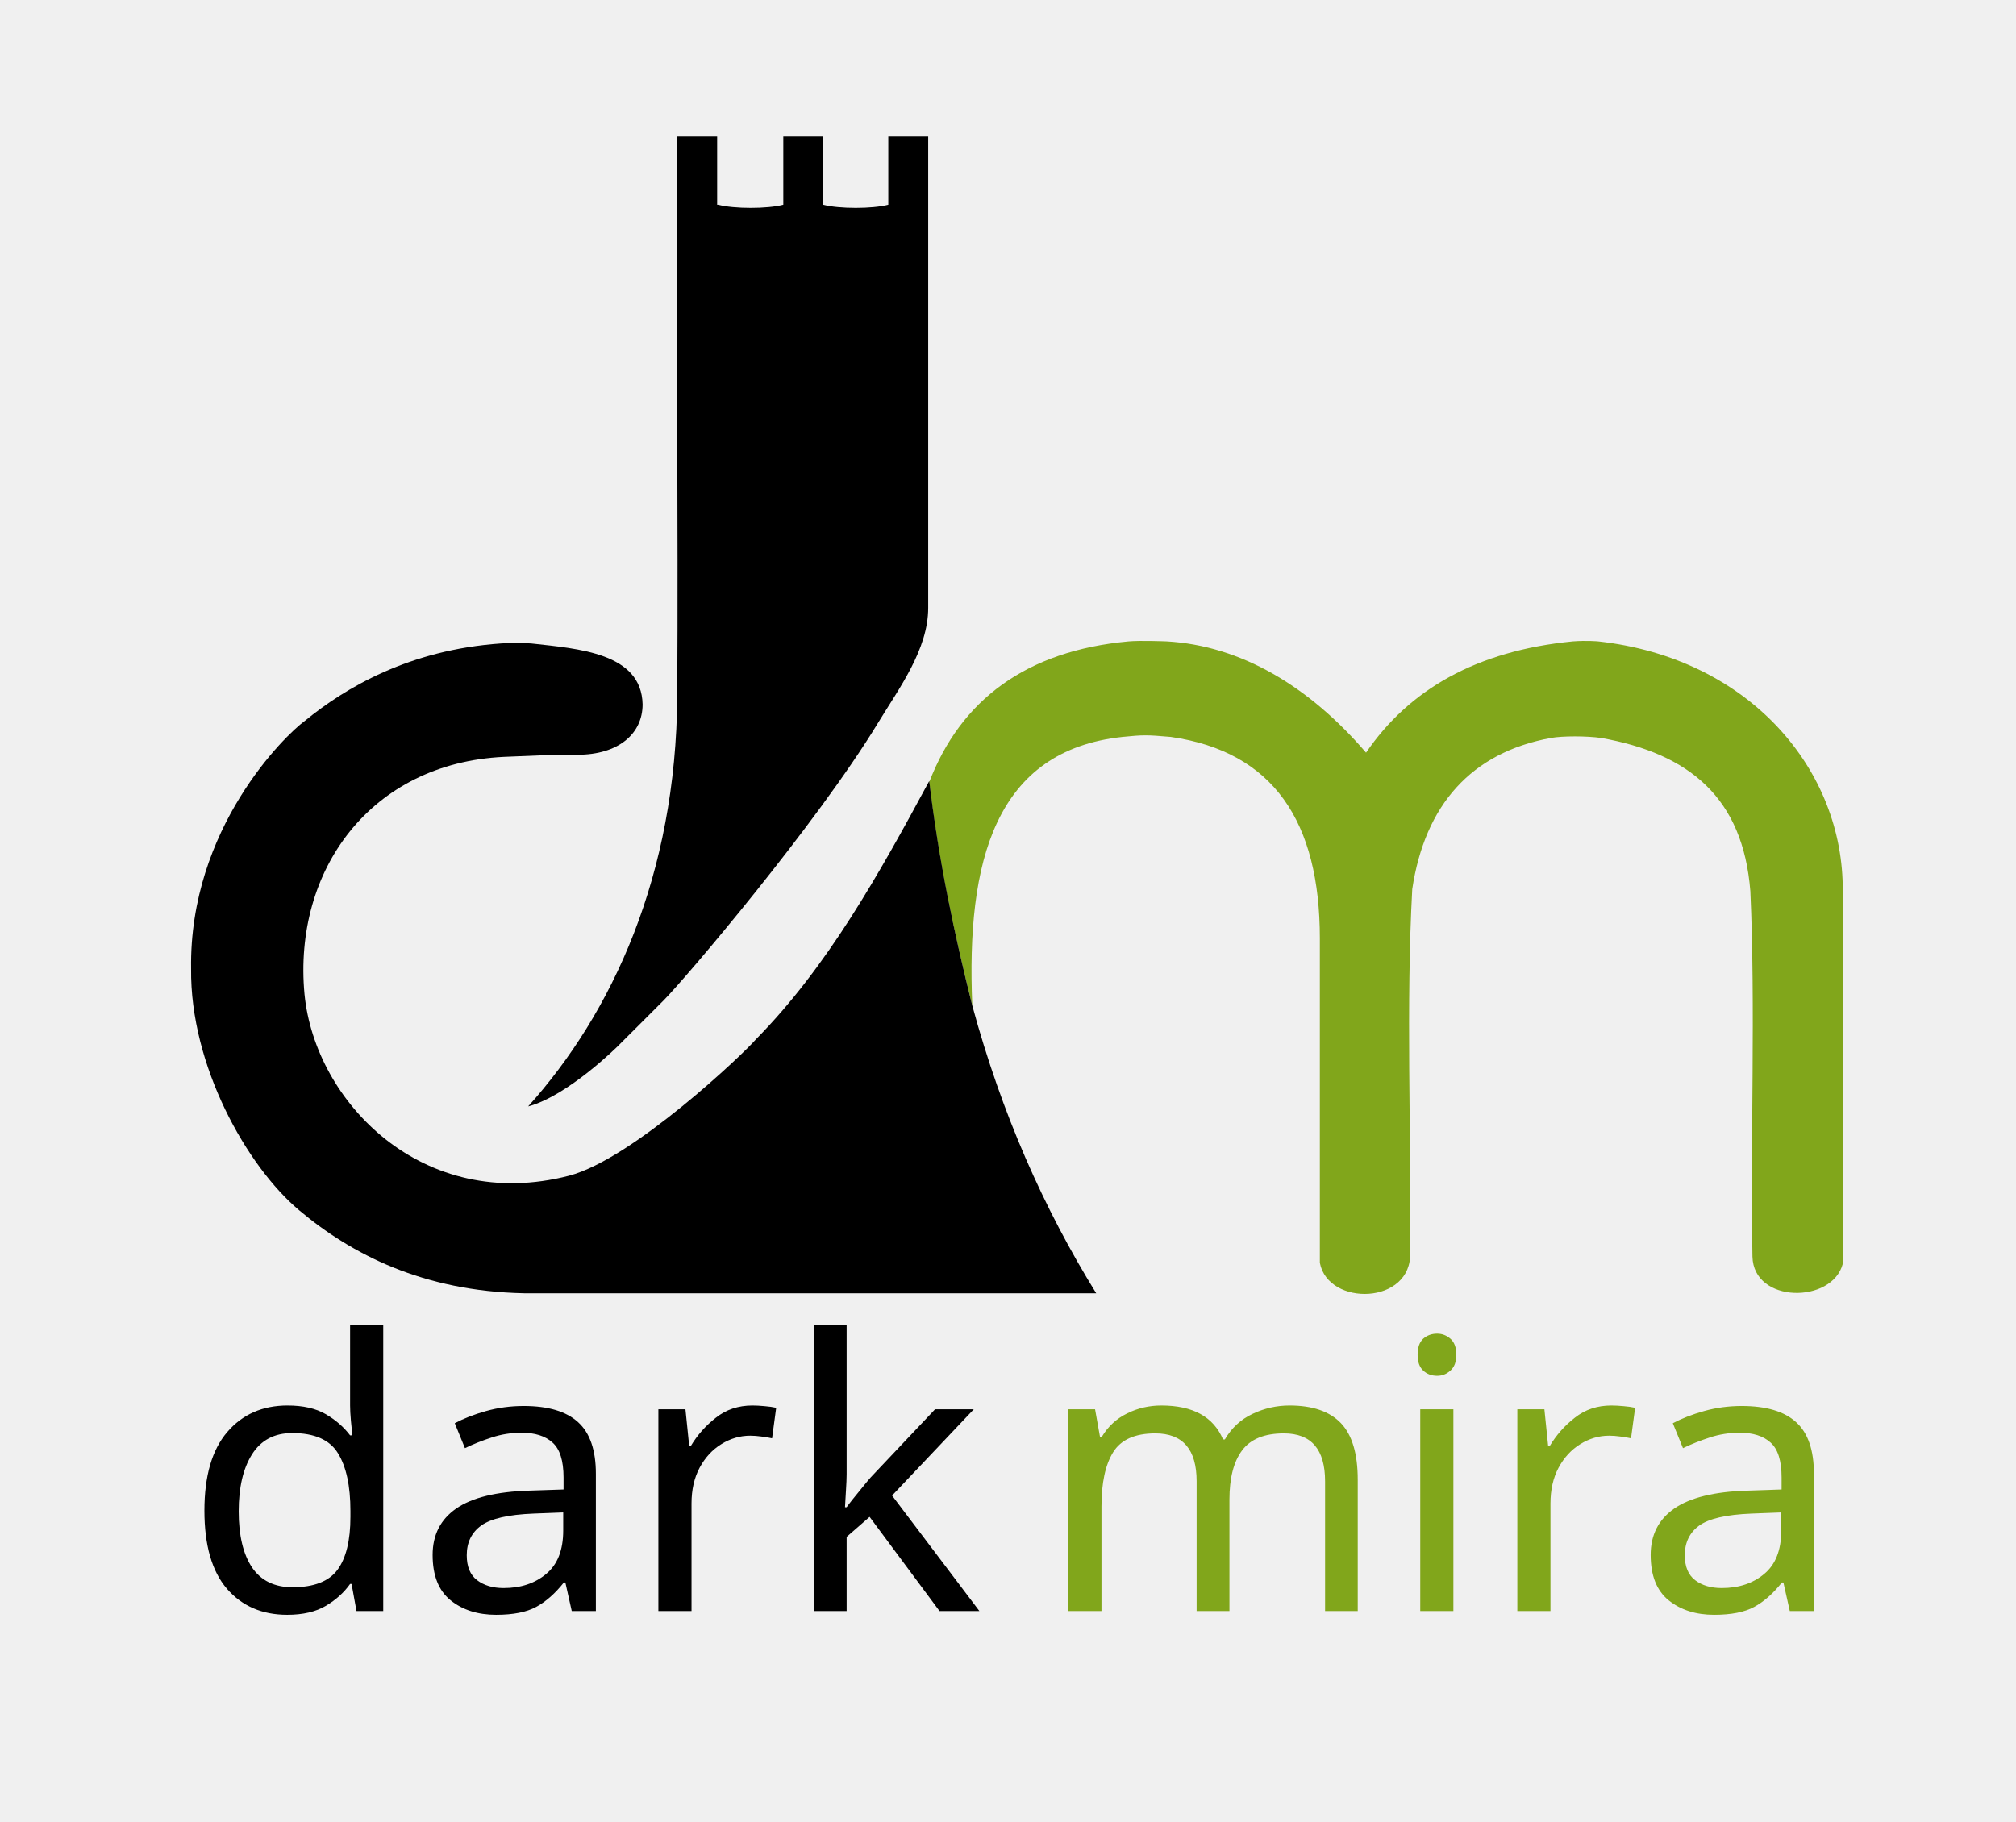
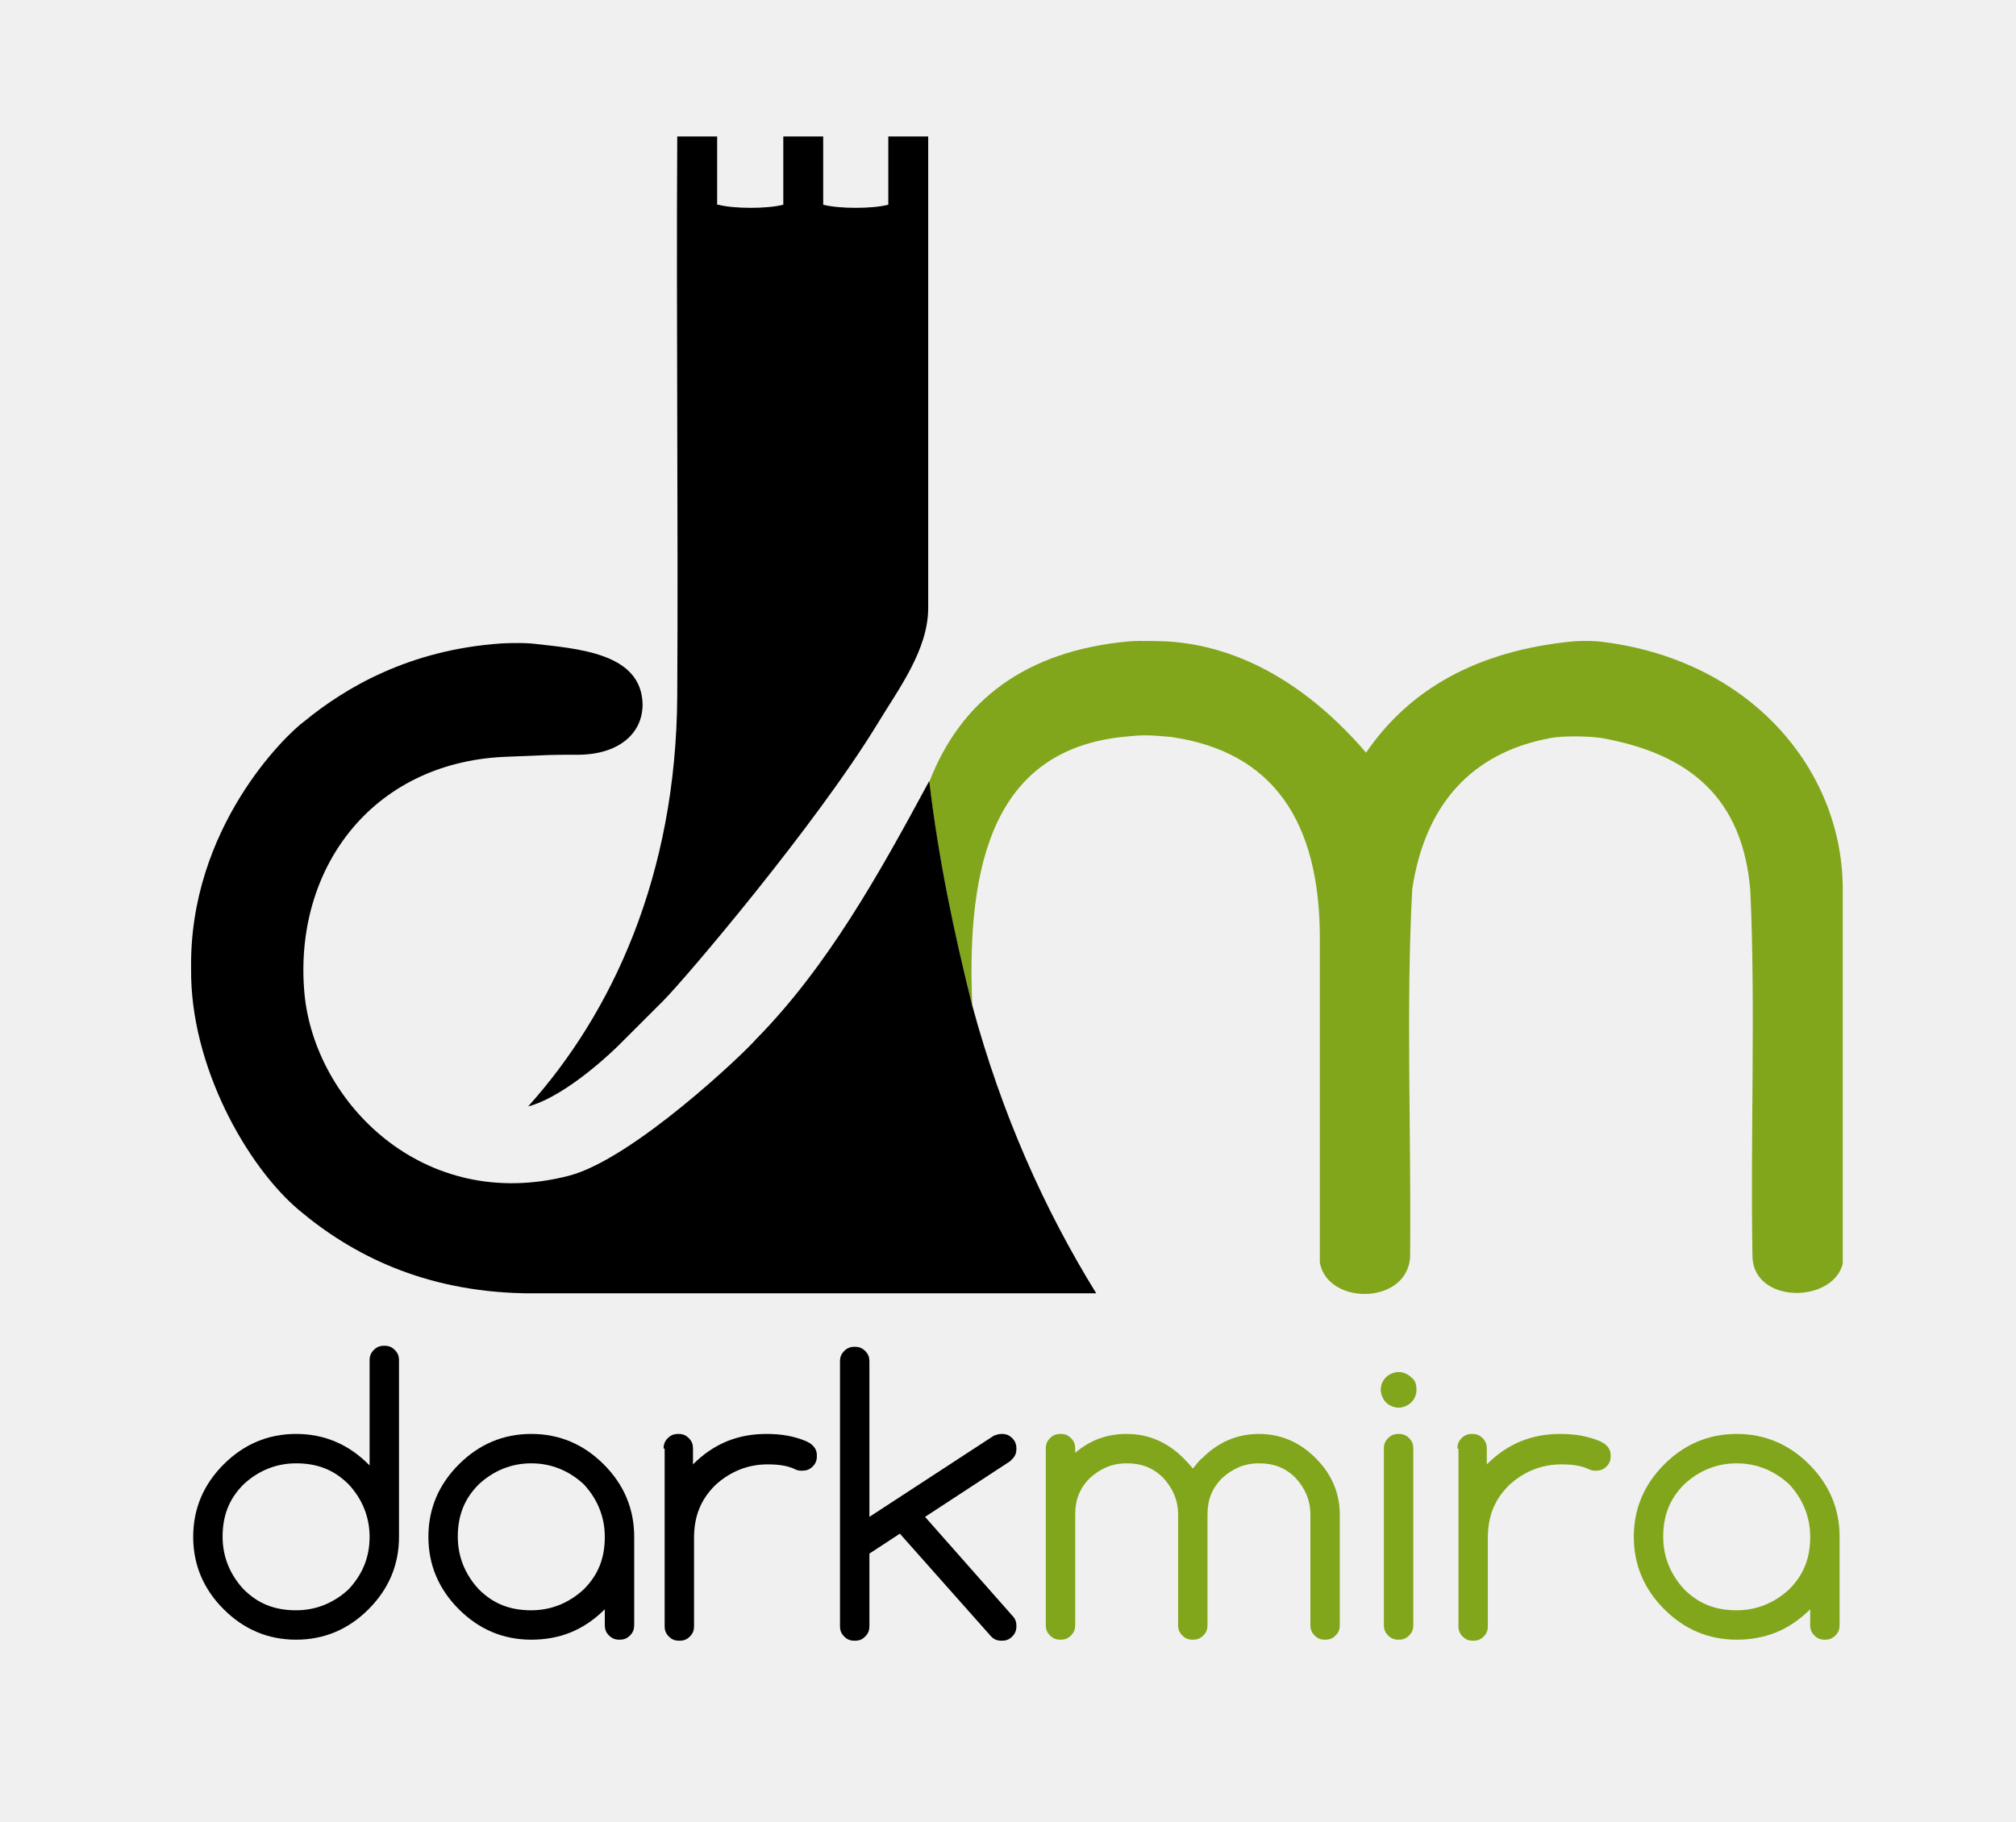
<svg xmlns="http://www.w3.org/2000/svg" version="1.1" id="Calque_1" x="0px" y="0px" viewBox="0 0 192 173.5" style="enable-background:new 0 0 192 173.5;" xml:space="preserve">
  <style type="text/css">
	.st0{fill-rule:evenodd;clip-rule:evenodd;}
	.st1{fill-rule:evenodd;clip-rule:evenodd;fill:#81A61B;}
- 	.st2{font-family:'Comfortaa';}
- 	.st3{font-size:35.846px;}
+ 	.st2{fill-rule:evenodd;clip-rule:evenodd;fill:#FFFFFF;}
+ 	.st3{fill:#FFFFFF;}
	.st4{fill:#81A61B;}
- 	.st5{fill-rule:evenodd;clip-rule:evenodd;fill:#FFFFFF;}
- 	.st6{fill:#FFFFFF;}
- 	.st7{fill:#FFFFFF;stroke:#FF0000;}
+ 	.st5{fill:#FFFFFF;stroke:#FF0000;}
</style>
  <g>
    <g>
-       <g>
-         <path class="st0" d="M68.4,19.5c1.5,0.4,4.7,0.4,6.2,0V13h3.8v6.5c1.5,0.4,4.7,0.4,6.2,0V13h3.8v22.6c0,7.4,0,16.8,0,22.3     c0,4-2.8,7.7-4.8,11c-5.9,9.7-18.4,24.4-20.4,26.4c-2,2-4.3,4.3-4.3,4.3s-4.8,4.8-8.6,5.8c8-8.9,14.1-22,14.2-39.1     c0.1-16.8-0.1-35.8,0-53.3h3.8V19.5z" />
-         <path class="st1" d="M88.5,74.5c3-7.8,9.2-12.5,19-13.4c1.1-0.1,3.6,0,3.6,0c7.1,0.4,13.6,4.3,19,10.6c4.1-6,10.5-9.7,19.7-10.6     c1.3-0.1,2.4,0,2.4,0c14.5,1.6,23.4,12.3,23.3,23.8c0,1.7,0,35.5,0,35.5c-1,3.8-8.5,3.8-8.6-0.7c-0.2-11.5,0.3-23.7-0.2-34.8     c-0.7-8.9-5.8-13.1-14.2-14.6c-1.4-0.2-3.7-0.2-4.8,0c-7.6,1.4-12,6.4-13.2,14.4c-0.6,11-0.1,23.1-0.2,34.6c0.2,5-7.8,5.2-8.6,1     V89.4c0-11.1-4.4-17.8-14.2-19.2c-2.3-0.2-2.6-0.2-4.6,0C94.8,71.5,92,82,92.6,95.8C90.9,89,89.4,82.1,88.5,74.5" />
-         <path class="st0" d="M88.5,74.4c0.9,7.6,2.4,14.6,4.1,21.4c2.8,10.3,6.8,19.3,11.8,27.4h-12H49.9c-9.6-0.2-16.4-3.7-21.4-7.9     c-5-4.2-10.4-13.8-10.3-23C18,78.9,27.2,70,29,68.7c3.9-3.2,10-6.8,18.7-7.4c0,0,1.5-0.1,2.9,0c4.5,0.5,10.5,0.9,10.6,5.8     c0,2.8-2.3,4.8-6.2,4.8c-3,0-1.9,0-7,0.2c-12.7,0.6-20.1,10.8-19,22.6c1,10.3,11.3,20.9,25.2,17.3c6.1-1.6,16.7-11.7,17.8-13     C78.8,92.1,83.7,83.3,88.5,74.4" />
-       </g>
+       <path class="st0" d="M68.4,19.5c1.5,0.4,4.7,0.4,6.2,0V13h3.8v6.5c1.5,0.4,4.7,0.4,6.2,0V13h3.8v22.6c0,7.4,0,16.8,0,22.3    c0,4-2.8,7.7-4.8,11c-5.9,9.7-18.4,24.4-20.4,26.4c-2,2-4.3,4.3-4.3,4.3s-4.8,4.8-8.6,5.8c8-8.9,14.1-22,14.2-39.1    c0.1-16.8-0.1-35.8,0-53.3h3.8V19.5z" />
+       <path class="st1" d="M88.5,74.5c3-7.8,9.2-12.5,19-13.4c1.1-0.1,3.6,0,3.6,0c7.1,0.4,13.6,4.3,19,10.6c4.1-6,10.5-9.7,19.7-10.6    c1.3-0.1,2.4,0,2.4,0c14.5,1.6,23.4,12.3,23.3,23.8c0,1.7,0,35.5,0,35.5c-1,3.8-8.5,3.8-8.6-0.7c-0.2-11.5,0.3-23.7-0.2-34.8    c-0.7-8.9-5.8-13.1-14.2-14.6c-1.4-0.2-3.7-0.2-4.8,0c-7.6,1.4-12,6.4-13.2,14.4c-0.6,11-0.1,23.1-0.2,34.6c0.2,5-7.8,5.2-8.6,1    V89.4c0-11.1-4.4-17.8-14.2-19.2c-2.3-0.2-2.6-0.2-4.6,0C94.8,71.5,92,82,92.6,95.8C90.9,89,89.4,82.1,88.5,74.5" />
+       <path class="st0" d="M88.5,74.4c0.9,7.6,2.4,14.6,4.1,21.4c2.8,10.3,6.8,19.3,11.8,27.4h-12H49.9c-9.6-0.2-16.4-3.7-21.4-7.9    c-5-4.2-10.4-13.8-10.3-23C18,78.9,27.2,70,29,68.7c3.9-3.2,10-6.8,18.7-7.4c0,0,1.5-0.1,2.9,0c4.5,0.5,10.5,0.9,10.6,5.8    c0,2.8-2.3,4.8-6.2,4.8c-3,0-1.9,0-7,0.2c-12.7,0.6-20.1,10.8-19,22.6c1,10.3,11.3,20.9,25.2,17.3c6.1-1.6,16.7-11.7,17.8-13    C78.8,92.1,83.7,83.3,88.5,74.4" />
    </g>
-     <text transform="matrix(1 0 0 1 17.4995 153.4697)">
-       <tspan x="0" y="0" class="st2 st3">dark</tspan>
-       <tspan x="81.2" y="0" class="st4 st2 st3">mira</tspan>
-     </text>
  </g>
  <g>
    <g>
      <g>
-         <path class="st5" d="M278.4,19.5c1.5,0.4,4.7,0.4,6.2,0V13h3.8v6.5c1.5,0.4,4.7,0.4,6.2,0V13h3.8v22.6c0,7.4,0,16.8,0,22.3     c0,4-2.8,7.7-4.8,11c-5.9,9.7-18.4,24.4-20.4,26.4c-2,2-4.3,4.3-4.3,4.3s-4.8,4.8-8.6,5.8c8-8.9,14.1-22,14.2-39.1     c0.1-16.8-0.1-35.8,0-53.3h3.8V19.5z" />
+         <path class="st2" d="M278.4,19.5c1.5,0.4,4.7,0.4,6.2,0V13h3.8v6.5c1.5,0.4,4.7,0.4,6.2,0V13h3.8v22.6c0,7.4,0,16.8,0,22.3     c0,4-2.8,7.7-4.8,11c-5.9,9.7-18.4,24.4-20.4,26.4c-2,2-4.3,4.3-4.3,4.3s-4.8,4.8-8.6,5.8c8-8.9,14.1-22,14.2-39.1     c0.1-16.8-0.1-35.8,0-53.3h3.8V19.5z" />
        <path class="st1" d="M298.5,74.5c3-7.8,9.2-12.5,19-13.4c1.1-0.1,3.6,0,3.6,0c7.1,0.4,13.6,4.3,19,10.6c4.1-6,10.5-9.7,19.7-10.6     c1.3-0.1,2.4,0,2.4,0c14.5,1.6,23.4,12.3,23.3,23.8c0,1.7,0,35.5,0,35.5c-1,3.8-8.5,3.8-8.6-0.7c-0.2-11.5,0.3-23.7-0.2-34.8     c-0.7-8.9-5.8-13.1-14.2-14.6c-1.4-0.2-3.7-0.2-4.8,0c-7.6,1.4-12,6.4-13.2,14.4c-0.6,11-0.1,23.1-0.2,34.6c0.2,5-7.8,5.2-8.6,1     V89.4c0-11.1-4.4-17.8-14.2-19.2c-2.3-0.2-2.6-0.2-4.6,0C304.8,71.5,302,82,302.6,95.8C300.9,89,299.4,82.1,298.5,74.5" />
-         <path class="st5" d="M298.5,74.4c0.9,7.6,2.4,14.6,4.1,21.4c2.8,10.3,6.8,19.3,11.8,27.4h-12h-42.5c-9.6-0.2-16.4-3.7-21.4-7.9     c-5-4.2-10.4-13.8-10.3-23c-0.2-13.3,9-22.1,10.8-23.5c3.9-3.2,10-6.8,18.7-7.4c0,0,1.5-0.1,2.9,0c4.5,0.5,10.5,0.9,10.6,5.8     c0,2.8-2.3,4.8-6.2,4.8c-3,0-1.9,0-7,0.2c-12.7,0.6-20.1,10.8-19,22.6c1,10.3,11.3,20.9,25.2,17.3c6.1-1.6,16.7-11.7,17.8-13     C288.8,92.1,293.7,83.3,298.5,74.4" />
+         <path class="st2" d="M298.5,74.4c0.9,7.6,2.4,14.6,4.1,21.4c2.8,10.3,6.8,19.3,11.8,27.4h-12h-42.5c-9.6-0.2-16.4-3.7-21.4-7.9     c-5-4.2-10.4-13.8-10.3-23c-0.2-13.3,9-22.1,10.8-23.5c3.9-3.2,10-6.8,18.7-7.4c0,0,1.5-0.1,2.9,0c4.5,0.5,10.5,0.9,10.6,5.8     c0,2.8-2.3,4.8-6.2,4.8c-3,0-1.9,0-7,0.2c-12.7,0.6-20.1,10.8-19,22.6c1,10.3,11.3,20.9,25.2,17.3c6.1-1.6,16.7-11.7,17.8-13     C288.8,92.1,293.7,83.3,298.5,74.4" />
      </g>
    </g>
    <text transform="matrix(1 0 0 1 227.4995 153.4697)">
-       <tspan x="0" y="0" class="st6 st2 st3">dark</tspan>
-       <tspan x="81.2" y="0" class="st4 st2 st3">mira</tspan>
+       <tspan x="0" y="0" class="st3" style="font-family:'Comfortaa'; font-size:35.846px;">dark</tspan>
+       <tspan x="66" y="0" class="st4" style="font-family:'Comfortaa'; font-size:35.846px;">mira</tspan>
    </text>
  </g>
  <g>
    <g>
      <g>
        <path class="st0" d="M491.9,28.1c1.5,0.4,4.7,0.4,6.2,0v-6.5h3.8v6.5c1.5,0.4,4.7,0.4,6.2,0v-6.5h3.8v22.6c0,7.4,0,16.8,0,22.3     c0,4-2.8,7.7-4.8,11c-5.9,9.7-18.4,24.4-20.4,26.4c-2,2-4.3,4.3-4.3,4.3s-4.8,4.8-8.6,5.8c8-8.9,14.1-22,14.2-39.1     c0.1-16.8-0.1-35.8,0-53.3h3.8V28.1z" />
        <path class="st1" d="M512.1,83.1c3-7.8,9.2-12.5,19-13.4c1.1-0.1,3.6,0,3.6,0c7.1,0.4,13.6,4.3,19,10.6c4.1-6,10.5-9.7,19.7-10.6     c1.3-0.1,2.4,0,2.4,0c14.5,1.6,23.4,12.3,23.3,23.8c0,1.7,0,35.5,0,35.5c-1,3.8-8.5,3.8-8.6-0.7c-0.2-11.5,0.3-23.7-0.2-34.8     c-0.7-8.9-5.8-13.1-14.2-14.6c-1.4-0.2-3.7-0.2-4.8,0c-7.6,1.4-12,6.4-13.2,14.4c-0.6,11-0.1,23.1-0.2,34.6c0.2,5-7.8,5.2-8.6,1     V98c0-11.1-4.4-17.8-14.2-19.2c-2.3-0.2-2.6-0.2-4.6,0c-11.9,1.4-14.7,11.8-14.2,25.7C514.5,97.6,512.9,90.7,512.1,83.1" />
        <path class="st0" d="M512.1,83c0.9,7.6,2.4,14.6,4.1,21.4c2.8,10.3,6.8,19.3,11.8,27.4h-12h-42.5c-9.6-0.2-16.4-3.7-21.4-7.9     c-5-4.2-10.4-13.8-10.3-23c-0.2-13.3,9-22.1,10.8-23.5c3.9-3.2,10-6.8,18.7-7.4c0,0,1.5-0.1,2.9,0c4.5,0.5,10.5,0.9,10.6,5.8     c0,2.8-2.3,4.8-6.2,4.8c-3,0-1.9,0-7,0.2c-12.7,0.6-20.1,10.8-19,22.6c1,10.3,11.3,20.9,25.2,17.3c6.1-1.6,16.7-11.7,17.8-13     C502.4,100.7,507.2,91.9,512.1,83" />
      </g>
    </g>
    <text transform="matrix(1 0 0 1 609.7021 132.7318)">
-       <tspan x="0" y="0" class="st2" style="font-size:142.456px;">dark</tspan>
-       <tspan x="322.8" y="0" class="st4 st2" style="font-size:142.456px;">mira</tspan>
+       <tspan x="0" y="0" style="font-family:'Comfortaa'; font-size:142.456px;">dark</tspan>
+       <tspan x="262.4" y="0" class="st4" style="font-family:'Comfortaa'; font-size:142.456px;">mira</tspan>
    </text>
  </g>
+   <path class="st5" d="M-44.4,87.7c0.1-14.4-11.1-26-26.8-27.8c0,0-0.1,0-0.1,0c-0.1,0-1.4-0.1-3,0c0,0-0.1,0-0.1,0  c-8.1,0.7-14.7,3.6-19.5,8.5c-5.6-5.3-11.9-8.2-18.5-8.5c-0.7,0-2.9-0.2-4.3,0c-6.4,0.6-11.6,2.7-15.6,6.2c0.7-1.7,1.1-3.5,1.1-5.4  c0-3.7,0-9.1,0-14.4l0-7.9V15.9c0-2.2-1.8-4-4-4h-3.8c-1.3,0-2.4,0.6-3.1,1.5c-0.7-0.9-1.9-1.5-3.1-1.5h-3.8c-1.3,0-2.4,0.6-3.1,1.5  c-0.7-0.9-1.9-1.5-3.1-1.5h-3.8c-2.2,0-4,1.8-4,4c0,8.4,0,17.2,0,25.8c0,6.9,0,14,0,20.7c-2.8-1.5-6.3-1.9-8.8-2.1l-0.7-0.1  c-0.1,0-0.1,0-0.2,0c-1.6-0.1-3.2,0-3.4,0c-7.8,0.6-15,3.4-20.9,8.3c-3.6,2.7-12.5,12.7-12.3,26.6c-0.1,10.4,5.8,21,11.7,26.1  c2.3,1.9,4.7,3.6,7.3,4.9c-0.9,1-1.5,2.3-1.5,3.7v3.3c-1-0.2-2-0.3-3-0.3c-3.8,0-7.1,1.4-9.8,4c-2.7,2.7-4,6-4,9.8  c0,3.8,1.4,7.1,4,9.8c2.7,2.7,6,4,9.8,4c3.8,0,7.1-1.4,9.8-4c0.5-0.5,1-1.1,1.4-1.7c0.4,0.6,0.9,1.2,1.4,1.7c2.7,2.7,6,4,9.8,4  c1.9,0,3.6-0.3,5.3-1c0.9,0.7,2,1,3.1,1c1,0,2-0.3,2.8-0.8c0.8,0.5,1.8,0.8,2.8,0.8c1.4,0,2.8-0.6,3.8-1.6c1-1,1.6-2.4,1.6-3.8h6  c0,1.4,0.6,2.8,1.6,3.8c1,1,2.4,1.6,3.8,1.6s2.8-0.6,3.8-1.6c1-1,1.6-2.4,1.6-3.8v-1.5l4.6,5.2c0.1,0.1,0.1,0.2,0.2,0.2  c1,1,2.4,1.5,3.8,1.5c1,0,2-0.3,2.8-0.8c0.8,0.5,1.8,0.8,2.8,0.8c1.4,0,2.8-0.6,3.8-1.6s1.6-2.4,1.6-3.8h1.8c0,1.4,0.6,2.8,1.6,3.8  c1,1,2.4,1.6,3.8,1.6s2.8-0.6,3.8-1.6c1-1,1.6-2.4,1.6-3.8h1.8c0,1.4,0.6,2.8,1.6,3.8c1,1,2.4,1.6,3.8,1.6c1.3,0,2.5-0.5,3.5-1.3  c1,0.8,2.2,1.3,3.5,1.3c1.3,0,2.5-0.5,3.5-1.3c1,0.8,2.2,1.3,3.5,1.3c1.4,0,2.8-0.6,3.8-1.6s1.6-2.4,1.6-3.8c0,0,7.4-1.3,10,1.4  c2.7,2.7,6,4,9.8,4c1.9,0,3.6-0.3,5.3-1c0.9,0.7,2,1,3.1,1c1.4,0,2.8-0.6,3.8-1.6s1.6-2.4,1.6-3.8v-8.4  C-44.1,142.7-44.4,87.7-44.4,87.7z" />
+   <path class="st0" d="M-155.4,22.3c1.5,0.4,4.7,0.4,6.2,0v-6.5h3.8v6.5c1.5,0.4,4.7,0.4,6.2,0v-6.5h3.8v22.6c0,7.4,0,16.8,0,22.3  c0,4-2.8,7.7-4.8,11c-5.9,9.7-18.4,24.4-20.4,26.4c-2,2-4.3,4.3-4.3,4.3s-4.8,4.8-8.6,5.8c8-8.9,14.1-22,14.2-39.1  c0.1-16.8-0.1-35.8,0-53.3h3.8V22.3z" />
+   <path class="st1" d="M-135.3,77.4c3-7.8,9.2-12.5,19-13.4c1.1-0.1,3.6,0,3.6,0c7.1,0.4,13.6,4.3,19,10.6c4.1-6,10.5-9.7,19.7-10.6  c1.3-0.1,2.4,0,2.4,0c14.5,1.6,23.4,12.3,23.3,23.8c0,1.7,0,35.5,0,35.5c-1,3.8-8.5,3.8-8.6-0.7c-0.2-11.5,0.3-23.7-0.2-34.8  C-58,78.8-63.1,74.5-71.5,73c-1.4-0.2-3.7-0.2-4.8,0c-7.6,1.4-12,6.4-13.2,14.4c-0.6,11-0.1,23.1-0.2,34.6c0.2,5-7.8,5.2-8.6,1V92.2  c0-11.1-4.4-17.8-14.2-19.2c-2.3-0.2-2.6-0.2-4.6,0c-11.9,1.4-14.7,11.8-14.2,25.7C-132.9,91.9-134.4,84.9-135.3,77.4" />
+   <path class="st0" d="M-135.3,77.3c0.9,7.6,2.4,14.6,4.1,21.4c2.8,10.3,6.8,19.3,11.8,27.4h-12h-42.5c-9.6-0.2-16.4-3.7-21.4-7.9  c-5-4.2-10.4-13.8-10.3-23c-0.2-13.3,9-22.1,10.8-23.5c3.9-3.2,10-6.8,18.7-7.4c0,0,1.5-0.1,2.9,0c4.5,0.5,10.5,0.9,10.6,5.8  c0,2.8-2.3,4.8-6.2,4.8c-3,0-1.9,0-7,0.2c-12.7,0.6-20.1,10.8-19,22.6c1,10.3,11.3,20.9,25.2,17.3c6.1-1.6,16.7-11.7,17.8-13  C-145,94.9-140.1,86.2-135.3,77.3" />
  <g>
-     <g>
-       <g>
-         <path class="st7" d="M1464.6,88c0.1-14.4-11.1-26-26.8-27.8c0,0-0.1,0-0.1,0c-0.1,0-1.4-0.1-3,0c0,0-0.1,0-0.1,0     c-8.1,0.7-14.7,3.6-19.5,8.5c-5.6-5.3-11.9-8.2-18.5-8.5c-0.7,0-2.9-0.2-4.3,0c-6.4,0.6-11.6,2.7-15.6,6.2     c0.7-1.7,1.1-3.5,1.1-5.4c0-3.7,0-9.1,0-14.4l0-7.9V16.1c0-2.2-1.8-4-4-4h-3.8c-1.3,0-2.4,0.6-3.1,1.5c-0.7-0.9-1.9-1.5-3.1-1.5     h-3.8c-1.3,0-2.4,0.6-3.1,1.5c-0.7-0.9-1.9-1.5-3.1-1.5h-3.8c-2.2,0-4,1.8-4,4c0,8.4,0,17.2,0,25.8c0,6.9,0,14,0,20.7     c-2.8-1.5-6.3-1.9-8.8-2.1l-0.7-0.1c-0.1,0-0.1,0-0.2,0c-1.6-0.1-3.2,0-3.4,0c-7.8,0.6-15,3.4-20.9,8.3     c-3.6,2.7-12.5,12.7-12.3,26.6c-0.1,10.4,5.8,21,11.7,26.1c2.3,1.9,4.7,3.6,7.3,4.9c-0.9,1-1.5,2.3-1.5,3.7v3.3     c-1-0.2-2-0.3-3-0.3c-3.8,0-7.1,1.4-9.8,4c-2.7,2.7-4,6-4,9.8c0,3.8,1.4,7.1,4,9.8c2.7,2.7,6,4,9.8,4c3.8,0,7.1-1.4,9.8-4     c0.5-0.5,1-1.1,1.4-1.7c0.4,0.6,0.9,1.2,1.4,1.7c2.7,2.7,6,4,9.8,4c1.9,0,3.6-0.3,5.3-1c0.9,0.7,2,1,3.1,1c1,0,2-0.3,2.8-0.8     c0.8,0.5,1.8,0.8,2.8,0.8c1.4,0,2.8-0.6,3.8-1.6c1-1,1.6-2.4,1.6-3.8h6c0,1.4,0.6,2.8,1.6,3.8s2.4,1.6,3.8,1.6s2.8-0.6,3.8-1.6     c1-1,1.6-2.4,1.6-3.8v-1.5l4.6,5.2c0.1,0.1,0.1,0.2,0.2,0.2c1,1,2.4,1.5,3.8,1.5c1,0,2-0.3,2.8-0.8c0.8,0.5,1.8,0.8,2.8,0.8     c1.4,0,2.8-0.6,3.8-1.6s1.6-2.4,1.6-3.8h1.8c0,1.4,0.6,2.8,1.6,3.8c1,1,2.4,1.6,3.8,1.6s2.8-0.6,3.8-1.6c1-1,1.6-2.4,1.6-3.8h1.8     c0,1.4,0.6,2.8,1.6,3.8c1,1,2.4,1.6,3.8,1.6c1.3,0,2.5-0.5,3.5-1.3c1,0.8,2.2,1.3,3.5,1.3c1.3,0,2.5-0.5,3.5-1.3     c1,0.8,2.2,1.3,3.5,1.3c1.4,0,2.8-0.6,3.8-1.6s1.6-2.4,1.6-3.8c0,0,7.4-1.3,10,1.4c2.7,2.7,6,4,9.8,4c1.9,0,3.6-0.3,5.3-1     c0.9,0.7,2,1,3.1,1c1.4,0,2.8-0.6,3.8-1.6s1.6-2.4,1.6-3.8v-8.4C1465,143,1464.6,88,1464.6,88z" />
-         <path class="st0" d="M1353.6,22.6c1.5,0.4,4.7,0.4,6.2,0v-6.5h3.8v6.5c1.5,0.4,4.7,0.4,6.2,0v-6.5h3.8v22.6c0,7.4,0,16.8,0,22.3     c0,4-2.8,7.7-4.8,11c-5.9,9.7-18.4,24.4-20.4,26.4c-2,2-4.3,4.3-4.3,4.3s-4.8,4.8-8.6,5.8c8-8.9,14.1-22,14.2-39.1     c0.1-16.8-0.1-35.8,0-53.3h3.8V22.6z" />
-         <path class="st1" d="M1373.7,77.6c3-7.8,9.2-12.5,19-13.4c1.1-0.1,3.6,0,3.6,0c7.1,0.4,13.6,4.3,19,10.6     c4.1-6,10.5-9.7,19.7-10.6c1.3-0.1,2.4,0,2.4,0c14.5,1.6,23.4,12.3,23.3,23.8c0,1.7,0,35.5,0,35.5c-1,3.8-8.5,3.8-8.6-0.7     c-0.2-11.5,0.3-23.7-0.2-34.8c-0.7-8.9-5.8-13.1-14.2-14.6c-1.4-0.2-3.7-0.2-4.8,0c-7.6,1.4-12,6.4-13.2,14.4     c-0.6,11-0.1,23.1-0.2,34.6c0.2,5-7.8,5.2-8.6,1V92.5c0-11.1-4.4-17.8-14.2-19.2c-2.3-0.2-2.6-0.2-4.6,0     c-11.9,1.4-14.7,11.8-14.2,25.7C1376.1,92.2,1374.6,85.2,1373.7,77.6" />
-         <path class="st0" d="M1373.7,77.6c0.9,7.6,2.4,14.6,4.1,21.4c2.8,10.3,6.8,19.3,11.8,27.4h-12h-42.5c-9.6-0.2-16.4-3.7-21.4-7.9     c-5-4.2-10.4-13.8-10.3-23c-0.2-13.3,9-22.1,10.8-23.5c3.9-3.2,10-6.8,18.7-7.4c0,0,1.5-0.1,2.9,0c4.5,0.5,10.5,0.9,10.6,5.8     c0,2.8-2.3,4.8-6.2,4.8c-3,0-1.9,0-7,0.2c-12.7,0.6-20.1,10.8-19,22.6c1,10.3,11.3,20.9,25.2,17.3c6.1-1.6,16.7-11.7,17.8-13     C1364,95.2,1368.9,86.4,1373.7,77.6" />
-         <g>
-           <path d="M1320.9,130c0-0.4,0.1-0.7,0.4-1c0.3-0.3,0.6-0.4,1-0.4c0.4,0,0.7,0.1,1,0.4s0.4,0.6,0.4,1v16.8c0,2.7-1,5-2.9,6.9      c-1.9,1.9-4.2,2.9-6.9,2.9s-5-1-6.9-2.9c-1.9-1.9-2.9-4.2-2.9-6.9s1-5,2.9-6.9c1.9-1.9,4.2-2.9,6.9-2.9s5,1,6.9,2.9      c0,0,0,0,0.1,0.1V130z M1320.9,146.8c0-1.9-0.7-3.6-2-5c-1.4-1.4-3-2-5-2c-1.9,0-3.6,0.7-5,2c-1.4,1.4-2,3-2,5      c0,1.9,0.7,3.6,2,5c1.4,1.4,3,2,5,2c1.9,0,3.6-0.7,5-2C1320.3,150.4,1320.9,148.7,1320.9,146.8z" />
-           <path d="M1343.3,153.7c-2,2-4.3,2.9-7,2.9s-5-1-6.9-2.9c-1.9-1.9-2.9-4.2-2.9-6.9s1-5,2.9-6.9c1.9-1.9,4.2-2.9,6.9-2.9      s5,1,6.9,2.9c1.9,1.9,2.9,4.2,2.9,6.9v8.4c0,0.4-0.1,0.7-0.4,1s-0.6,0.4-1,0.4c-0.4,0-0.7-0.1-1-0.4c-0.3-0.3-0.4-0.6-0.4-1      V153.7z M1336.3,139.8c-1.9,0-3.6,0.7-5,2c-1.4,1.4-2,3-2,5c0,1.9,0.7,3.6,2,5c1.4,1.4,3,2,5,2c1.9,0,3.6-0.7,5-2      c1.4-1.4,2-3,2-5c0-1.9-0.7-3.6-2-5C1339.9,140.5,1338.3,139.8,1336.3,139.8z" />
-           <path d="M1348.9,138.4c0-0.4,0.1-0.7,0.4-1c0.3-0.3,0.6-0.4,1-0.4s0.7,0.1,1,0.4c0.3,0.3,0.4,0.6,0.4,1v1.5c2-2,4.3-2.9,7-2.9      c1.4,0,2.6,0.2,3.8,0.7c0.2,0.1,0.4,0.2,0.6,0.4c0.3,0.3,0.4,0.6,0.4,1c0,0.4-0.1,0.7-0.4,1c-0.3,0.3-0.6,0.4-1,0.4      c-0.2,0-0.4,0-0.6-0.1c-0.8-0.4-1.7-0.5-2.7-0.5c-1.9,0-3.6,0.7-5,2c-1.4,1.4-2,3-2,5v8.4c0,0.4-0.1,0.7-0.4,1      c-0.3,0.3-0.6,0.4-1,0.4s-0.7-0.1-1-0.4s-0.4-0.6-0.4-1V138.4z" />
-           <path d="M1368.5,144.9l11.8-7.7c0.2-0.1,0.5-0.2,0.8-0.2c0.4,0,0.7,0.1,1,0.4c0.3,0.3,0.4,0.6,0.4,1c0,0.4-0.1,0.7-0.4,1      c-0.1,0.1-0.1,0.1-0.2,0.2l-8.1,5.3l8.3,9.4c0.3,0.3,0.4,0.6,0.4,1c0,0.4-0.1,0.7-0.4,1c-0.3,0.3-0.6,0.4-1,0.4s-0.7-0.1-1-0.4      l-8.7-9.8l-2.9,1.9v6.9c0,0.4-0.1,0.7-0.4,1c-0.3,0.3-0.6,0.4-1,0.4s-0.7-0.1-1-0.4s-0.4-0.6-0.4-1V130c0-0.4,0.1-0.7,0.4-1      s0.6-0.4,1-0.4s0.7,0.1,1,0.4c0.3,0.3,0.4,0.6,0.4,1V144.9z" />
-           <path class="st4" d="M1388.1,155.2c0,0.4-0.1,0.7-0.4,1s-0.6,0.4-1,0.4c-0.4,0-0.7-0.1-1-0.4s-0.4-0.6-0.4-1v-16.8      c0-0.4,0.1-0.7,0.4-1c0.3-0.3,0.6-0.4,1-0.4c0.4,0,0.7,0.1,1,0.4c0.3,0.3,0.4,0.6,0.4,1v0.4c1.4-1.2,3-1.8,4.9-1.8      c2.1,0,3.9,0.8,5.4,2.3c0.3,0.3,0.6,0.6,0.9,1c0.3-0.3,0.5-0.7,0.9-1c1.5-1.5,3.3-2.3,5.4-2.3s3.9,0.8,5.4,2.3      c1.5,1.5,2.3,3.3,2.3,5.4v10.5c0,0.4-0.1,0.7-0.4,1s-0.6,0.4-1,0.4c-0.4,0-0.7-0.1-1-0.4c-0.3-0.3-0.4-0.6-0.4-1v-10.5      c0-1.4-0.5-2.5-1.4-3.5c-1-1-2.1-1.4-3.5-1.4s-2.5,0.5-3.5,1.4c-1,1-1.4,2.1-1.4,3.5v10.5c0,0.4-0.1,0.7-0.4,1      c-0.3,0.3-0.6,0.4-1,0.4s-0.7-0.1-1-0.4c-0.3-0.3-0.4-0.6-0.4-1v-10.5c0-1.4-0.5-2.5-1.4-3.5c-1-1-2.1-1.4-3.5-1.4      s-2.5,0.5-3.5,1.4c-1,1-1.4,2.1-1.4,3.5V155.2z" />
-           <path class="st4" d="M1420.7,132.8c0,0.5-0.2,0.9-0.5,1.2c-0.3,0.3-0.8,0.5-1.2,0.5s-0.9-0.2-1.2-0.5c-0.3-0.3-0.5-0.8-0.5-1.2      c0-0.5,0.2-0.9,0.5-1.2c0.3-0.3,0.8-0.5,1.2-0.5s0.9,0.2,1.2,0.5C1420.5,131.9,1420.7,132.3,1420.7,132.8z M1417.6,138.4      c0-0.4,0.1-0.7,0.4-1c0.3-0.3,0.6-0.4,1-0.4c0.4,0,0.7,0.1,1,0.4c0.3,0.3,0.4,0.6,0.4,1v16.8c0,0.4-0.1,0.7-0.4,1      s-0.6,0.4-1,0.4c-0.4,0-0.7-0.1-1-0.4c-0.3-0.3-0.4-0.6-0.4-1V138.4z" />
-           <path class="st4" d="M1424.6,138.4c0-0.4,0.1-0.7,0.4-1c0.3-0.3,0.6-0.4,1-0.4c0.4,0,0.7,0.1,1,0.4c0.3,0.3,0.4,0.6,0.4,1v1.5      c2-2,4.3-2.9,7-2.9c1.4,0,2.6,0.2,3.8,0.7c0.2,0.1,0.4,0.2,0.6,0.4c0.3,0.3,0.4,0.6,0.4,1c0,0.4-0.1,0.7-0.4,1      c-0.3,0.3-0.6,0.4-1,0.4c-0.2,0-0.4,0-0.6-0.1c-0.8-0.4-1.7-0.5-2.7-0.5c-1.9,0-3.6,0.7-5,2c-1.4,1.4-2,3-2,5v8.4      c0,0.4-0.1,0.7-0.4,1s-0.6,0.4-1,0.4c-0.4,0-0.7-0.1-1-0.4s-0.4-0.6-0.4-1V138.4z" />
-           <path class="st4" d="M1458.2,153.7c-2,2-4.3,2.9-7,2.9c-2.7,0-5-1-6.9-2.9c-1.9-1.9-2.9-4.2-2.9-6.9s1-5,2.9-6.9      c1.9-1.9,4.2-2.9,6.9-2.9c2.7,0,5,1,6.9,2.9c1.9,1.9,2.9,4.2,2.9,6.9v8.4c0,0.4-0.1,0.7-0.4,1s-0.6,0.4-1,0.4      c-0.4,0-0.7-0.1-1-0.4s-0.4-0.6-0.4-1V153.7z M1451.2,139.8c-1.9,0-3.6,0.7-5,2c-1.4,1.4-2,3-2,5c0,1.9,0.7,3.6,2,5      c1.4,1.4,3,2,5,2c1.9,0,3.6-0.7,5-2c1.4-1.4,2-3,2-5c0-1.9-0.7-3.6-2-5C1454.7,140.5,1453.1,139.8,1451.2,139.8z" />
-         </g>
-       </g>
-     </g>
+     <path d="M-188.1,129.7c0-0.4,0.1-0.7,0.4-1c0.3-0.3,0.6-0.4,1-0.4c0.4,0,0.7,0.1,1,0.4s0.4,0.6,0.4,1v16.8c0,2.7-1,5-2.9,6.9   c-1.9,1.9-4.2,2.9-6.9,2.9c-2.7,0-5-1-6.9-2.9c-1.9-1.9-2.9-4.2-2.9-6.9s1-5,2.9-6.9c1.9-1.9,4.2-2.9,6.9-2.9c2.7,0,5,1,6.9,2.9   c0,0,0,0,0.1,0.1V129.7z M-188.1,146.5c0-1.9-0.7-3.6-2-5c-1.4-1.4-3-2-5-2c-1.9,0-3.6,0.7-5,2c-1.4,1.4-2,3-2,5c0,1.9,0.7,3.6,2,5   c1.4,1.4,3,2,5,2c1.9,0,3.6-0.7,5-2C-188.8,150.1-188.1,148.5-188.1,146.5z" />
+     <path d="M-165.7,153.4c-2,2-4.3,2.9-7,2.9c-2.7,0-5-1-6.9-2.9c-1.9-1.9-2.9-4.2-2.9-6.9s1-5,2.9-6.9c1.9-1.9,4.2-2.9,6.9-2.9   c2.7,0,5,1,6.9,2.9c1.9,1.9,2.9,4.2,2.9,6.9v8.4c0,0.4-0.1,0.7-0.4,1c-0.3,0.3-0.6,0.4-1,0.4c-0.4,0-0.7-0.1-1-0.4   c-0.3-0.3-0.4-0.6-0.4-1V153.4z M-172.7,139.5c-1.9,0-3.6,0.7-5,2c-1.4,1.4-2,3-2,5c0,1.9,0.7,3.6,2,5c1.4,1.4,3,2,5,2   c1.9,0,3.6-0.7,5-2c1.4-1.4,2-3,2-5c0-1.9-0.7-3.6-2-5C-169.1,140.2-170.7,139.5-172.7,139.5z" />
+     <path d="M-160.1,138.1c0-0.4,0.1-0.7,0.4-1c0.3-0.3,0.6-0.4,1-0.4c0.4,0,0.7,0.1,1,0.4c0.3,0.3,0.4,0.6,0.4,1v1.5   c2-2,4.3-2.9,7-2.9c1.4,0,2.6,0.2,3.8,0.7c0.2,0.1,0.4,0.2,0.6,0.4c0.3,0.3,0.4,0.6,0.4,1c0,0.4-0.1,0.7-0.4,1   c-0.3,0.3-0.6,0.4-1,0.4c-0.2,0-0.4,0-0.6-0.1c-0.8-0.4-1.7-0.5-2.7-0.5c-1.9,0-3.6,0.7-5,2c-1.4,1.4-2,3-2,5v8.4   c0,0.4-0.1,0.7-0.4,1c-0.3,0.3-0.6,0.4-1,0.4c-0.4,0-0.7-0.1-1-0.4c-0.3-0.3-0.4-0.6-0.4-1V138.1z" />
+     <path d="M-140.5,144.7l11.8-7.7c0.2-0.1,0.5-0.2,0.8-0.2c0.4,0,0.7,0.1,1,0.4c0.3,0.3,0.4,0.6,0.4,1c0,0.4-0.1,0.7-0.4,1   c-0.1,0.1-0.1,0.1-0.2,0.2l-8.1,5.3l8.3,9.4c0.3,0.3,0.4,0.6,0.4,1c0,0.4-0.1,0.7-0.4,1c-0.3,0.3-0.6,0.4-1,0.4   c-0.4,0-0.7-0.1-1-0.4l-8.7-9.8l-2.9,1.9v6.9c0,0.4-0.1,0.7-0.4,1c-0.3,0.3-0.6,0.4-1,0.4c-0.4,0-0.7-0.1-1-0.4s-0.4-0.6-0.4-1   v-25.2c0-0.4,0.1-0.7,0.4-1s0.6-0.4,1-0.4c0.4,0,0.7,0.1,1,0.4c0.3,0.3,0.4,0.6,0.4,1V144.7z" />
+     <path class="st4" d="M-120.9,154.9c0,0.4-0.1,0.7-0.4,1c-0.3,0.3-0.6,0.4-1,0.4c-0.4,0-0.7-0.1-1-0.4c-0.3-0.3-0.4-0.6-0.4-1v-16.8   c0-0.4,0.1-0.7,0.4-1c0.3-0.3,0.6-0.4,1-0.4c0.4,0,0.7,0.1,1,0.4c0.3,0.3,0.4,0.6,0.4,1v0.4c1.4-1.2,3-1.8,4.9-1.8   c2.1,0,3.9,0.8,5.4,2.3c0.3,0.3,0.6,0.6,0.9,1c0.3-0.3,0.5-0.7,0.9-1c1.5-1.5,3.3-2.3,5.4-2.3s3.9,0.8,5.4,2.3   c1.5,1.5,2.3,3.3,2.3,5.4v10.5c0,0.4-0.1,0.7-0.4,1c-0.3,0.3-0.6,0.4-1,0.4c-0.4,0-0.7-0.1-1-0.4c-0.3-0.3-0.4-0.6-0.4-1v-10.5   c0-1.4-0.5-2.5-1.4-3.5c-1-1-2.1-1.4-3.5-1.4s-2.5,0.5-3.5,1.4c-1,1-1.4,2.1-1.4,3.5v10.5c0,0.4-0.1,0.7-0.4,1   c-0.3,0.3-0.6,0.4-1,0.4c-0.4,0-0.7-0.1-1-0.4c-0.3-0.3-0.4-0.6-0.4-1v-10.5c0-1.4-0.5-2.5-1.4-3.5c-1-1-2.1-1.4-3.5-1.4   c-1.4,0-2.5,0.5-3.5,1.4c-1,1-1.4,2.1-1.4,3.5V154.9z" />
+     <path class="st4" d="M-88.3,132.5c0,0.5-0.2,0.9-0.5,1.2c-0.3,0.3-0.8,0.5-1.2,0.5s-0.9-0.2-1.2-0.5c-0.3-0.3-0.5-0.8-0.5-1.2   c0-0.5,0.2-0.9,0.5-1.2c0.3-0.3,0.8-0.5,1.2-0.5s0.9,0.2,1.2,0.5C-88.5,131.6-88.3,132.1-88.3,132.5z M-91.5,138.1   c0-0.4,0.1-0.7,0.4-1c0.3-0.3,0.6-0.4,1-0.4c0.4,0,0.7,0.1,1,0.4c0.3,0.3,0.4,0.6,0.4,1v16.8c0,0.4-0.1,0.7-0.4,1s-0.6,0.4-1,0.4   c-0.4,0-0.7-0.1-1-0.4c-0.3-0.3-0.4-0.6-0.4-1V138.1z" />
+     <path class="st4" d="M-84.5,138.1c0-0.4,0.1-0.7,0.4-1c0.3-0.3,0.6-0.4,1-0.4c0.4,0,0.7,0.1,1,0.4c0.3,0.3,0.4,0.6,0.4,1v1.5   c2-2,4.3-2.9,7-2.9c1.4,0,2.6,0.2,3.8,0.7c0.2,0.1,0.4,0.2,0.6,0.4c0.3,0.3,0.4,0.6,0.4,1c0,0.4-0.1,0.7-0.4,1   c-0.3,0.3-0.6,0.4-1,0.4c-0.2,0-0.4,0-0.6-0.1c-0.8-0.4-1.7-0.5-2.7-0.5c-1.9,0-3.6,0.7-5,2c-1.4,1.4-2,3-2,5v8.4   c0,0.4-0.1,0.7-0.4,1s-0.6,0.4-1,0.4c-0.4,0-0.7-0.1-1-0.4c-0.3-0.3-0.4-0.6-0.4-1V138.1z" />
+     <path class="st4" d="M-50.9,153.4c-2,2-4.3,2.9-7,2.9c-2.7,0-5-1-6.9-2.9c-1.9-1.9-2.9-4.2-2.9-6.9s1-5,2.9-6.9   c1.9-1.9,4.2-2.9,6.9-2.9c2.7,0,5,1,6.9,2.9c1.9,1.9,2.9,4.2,2.9,6.9v8.4c0,0.4-0.1,0.7-0.4,1c-0.3,0.3-0.6,0.4-1,0.4   c-0.4,0-0.7-0.1-1-0.4c-0.3-0.3-0.4-0.6-0.4-1V153.4z M-57.9,139.5c-1.9,0-3.6,0.7-5,2c-1.4,1.4-2,3-2,5c0,1.9,0.7,3.6,2,5   c1.4,1.4,3,2,5,2c1.9,0,3.6-0.7,5-2c1.4-1.4,2-3,2-5c0-1.9-0.7-3.6-2-5C-54.3,140.2-55.9,139.5-57.9,139.5z" />
+   </g>
+   <g>
+     <path d="M35.2,129.6c0-0.4,0.1-0.7,0.4-1c0.3-0.3,0.6-0.4,1-0.4c0.4,0,0.7,0.1,1,0.4s0.4,0.6,0.4,1v16.8c0,2.7-1,5-2.9,6.9   c-1.9,1.9-4.2,2.9-6.9,2.9c-2.7,0-5-1-6.9-2.9c-1.9-1.9-2.9-4.2-2.9-6.9s1-5,2.9-6.9c1.9-1.9,4.2-2.9,6.9-2.9c2.7,0,5,1,6.9,2.9   c0,0,0,0,0.1,0.1V129.6z M35.2,146.4c0-1.9-0.7-3.6-2-5c-1.4-1.4-3-2-5-2c-1.9,0-3.6,0.7-5,2c-1.4,1.4-2,3-2,5c0,1.9,0.7,3.6,2,5   c1.4,1.4,3,2,5,2c1.9,0,3.6-0.7,5-2C34.5,150,35.2,148.4,35.2,146.4z" />
+     <path d="M57.6,153.3c-2,2-4.3,2.9-7,2.9c-2.7,0-5-1-6.9-2.9c-1.9-1.9-2.9-4.2-2.9-6.9s1-5,2.9-6.9c1.9-1.9,4.2-2.9,6.9-2.9   c2.7,0,5,1,6.9,2.9c1.9,1.9,2.9,4.2,2.9,6.9v8.4c0,0.4-0.1,0.7-0.4,1c-0.3,0.3-0.6,0.4-1,0.4c-0.4,0-0.7-0.1-1-0.4   c-0.3-0.3-0.4-0.6-0.4-1V153.3z M50.6,139.4c-1.9,0-3.6,0.7-5,2c-1.4,1.4-2,3-2,5c0,1.9,0.7,3.6,2,5c1.4,1.4,3,2,5,2   c1.9,0,3.6-0.7,5-2c1.4-1.4,2-3,2-5c0-1.9-0.7-3.6-2-5C54.2,140.1,52.5,139.4,50.6,139.4z" />
+     <path d="M63.2,138c0-0.4,0.1-0.7,0.4-1c0.3-0.3,0.6-0.4,1-0.4c0.4,0,0.7,0.1,1,0.4c0.3,0.3,0.4,0.6,0.4,1v1.5c2-2,4.3-2.9,7-2.9   c1.4,0,2.6,0.2,3.8,0.7c0.2,0.1,0.4,0.2,0.6,0.4c0.3,0.3,0.4,0.6,0.4,1c0,0.4-0.1,0.7-0.4,1c-0.3,0.3-0.6,0.4-1,0.4   c-0.2,0-0.4,0-0.6-0.1c-0.8-0.4-1.7-0.5-2.7-0.5c-1.9,0-3.6,0.7-5,2c-1.4,1.4-2,3-2,5v8.4c0,0.4-0.1,0.7-0.4,1   c-0.3,0.3-0.6,0.4-1,0.4c-0.4,0-0.7-0.1-1-0.4c-0.3-0.3-0.4-0.6-0.4-1V138z" />
+     <path d="M82.8,144.5l11.8-7.7c0.2-0.1,0.5-0.2,0.8-0.2c0.4,0,0.7,0.1,1,0.4c0.3,0.3,0.4,0.6,0.4,1c0,0.4-0.1,0.7-0.4,1   c-0.1,0.1-0.1,0.1-0.2,0.2l-8.1,5.3l8.3,9.4c0.3,0.3,0.4,0.6,0.4,1c0,0.4-0.1,0.7-0.4,1c-0.3,0.3-0.6,0.4-1,0.4   c-0.4,0-0.7-0.1-1-0.4l-8.7-9.8l-2.9,1.9v6.9c0,0.4-0.1,0.7-0.4,1c-0.3,0.3-0.6,0.4-1,0.4c-0.4,0-0.7-0.1-1-0.4   c-0.3-0.3-0.4-0.6-0.4-1v-25.2c0-0.4,0.1-0.7,0.4-1s0.6-0.4,1-0.4c0.4,0,0.7,0.1,1,0.4c0.3,0.3,0.4,0.6,0.4,1V144.5z" />
+     <path class="st4" d="M102.4,154.8c0,0.4-0.1,0.7-0.4,1c-0.3,0.3-0.6,0.4-1,0.4c-0.4,0-0.7-0.1-1-0.4c-0.3-0.3-0.4-0.6-0.4-1V138   c0-0.4,0.1-0.7,0.4-1c0.3-0.3,0.6-0.4,1-0.4c0.4,0,0.7,0.1,1,0.4c0.3,0.3,0.4,0.6,0.4,1v0.4c1.4-1.2,3-1.8,4.9-1.8   c2.1,0,3.9,0.8,5.4,2.3c0.3,0.3,0.6,0.6,0.9,1c0.3-0.3,0.5-0.7,0.9-1c1.5-1.5,3.3-2.3,5.4-2.3c2.1,0,3.9,0.8,5.4,2.3   c1.5,1.5,2.3,3.3,2.3,5.4v10.5c0,0.4-0.1,0.7-0.4,1c-0.3,0.3-0.6,0.4-1,0.4c-0.4,0-0.7-0.1-1-0.4c-0.3-0.3-0.4-0.6-0.4-1v-10.5   c0-1.4-0.5-2.5-1.4-3.5c-1-1-2.1-1.4-3.5-1.4s-2.5,0.5-3.5,1.4c-1,1-1.4,2.1-1.4,3.5v10.5c0,0.4-0.1,0.7-0.4,1   c-0.3,0.3-0.6,0.4-1,0.4c-0.4,0-0.7-0.1-1-0.4c-0.3-0.3-0.4-0.6-0.4-1v-10.5c0-1.4-0.5-2.5-1.4-3.5c-1-1-2.1-1.4-3.5-1.4   c-1.4,0-2.5,0.5-3.5,1.4c-1,1-1.4,2.1-1.4,3.5V154.8z" />
+     <path class="st4" d="M134.9,132.4c0,0.5-0.2,0.9-0.5,1.2c-0.3,0.3-0.8,0.5-1.2,0.5s-0.9-0.2-1.2-0.5c-0.3-0.3-0.5-0.8-0.5-1.2   c0-0.5,0.2-0.9,0.5-1.2c0.3-0.3,0.8-0.5,1.2-0.5s0.9,0.2,1.2,0.5C134.8,131.5,134.9,131.9,134.9,132.4z M131.8,138   c0-0.4,0.1-0.7,0.4-1c0.3-0.3,0.6-0.4,1-0.4c0.4,0,0.7,0.1,1,0.4c0.3,0.3,0.4,0.6,0.4,1v16.8c0,0.4-0.1,0.7-0.4,1   c-0.3,0.3-0.6,0.4-1,0.4c-0.4,0-0.7-0.1-1-0.4c-0.3-0.3-0.4-0.6-0.4-1V138z" />
+     <path class="st4" d="M138.8,138c0-0.4,0.1-0.7,0.4-1c0.3-0.3,0.6-0.4,1-0.4c0.4,0,0.7,0.1,1,0.4c0.3,0.3,0.4,0.6,0.4,1v1.5   c2-2,4.3-2.9,7-2.9c1.4,0,2.6,0.2,3.8,0.7c0.2,0.1,0.4,0.2,0.6,0.4c0.3,0.3,0.4,0.6,0.4,1c0,0.4-0.1,0.7-0.4,1   c-0.3,0.3-0.6,0.4-1,0.4c-0.2,0-0.4,0-0.6-0.1c-0.8-0.4-1.7-0.5-2.7-0.5c-1.9,0-3.6,0.7-5,2c-1.4,1.4-2,3-2,5v8.4   c0,0.4-0.1,0.7-0.4,1c-0.3,0.3-0.6,0.4-1,0.4c-0.4,0-0.7-0.1-1-0.4c-0.3-0.3-0.4-0.6-0.4-1V138z" />
+     <path class="st4" d="M172.4,153.3c-2,2-4.3,2.9-7,2.9c-2.7,0-5-1-6.9-2.9c-1.9-1.9-2.9-4.2-2.9-6.9s1-5,2.9-6.9   c1.9-1.9,4.2-2.9,6.9-2.9c2.7,0,5,1,6.9,2.9c1.9,1.9,2.9,4.2,2.9,6.9v8.4c0,0.4-0.1,0.7-0.4,1c-0.3,0.3-0.6,0.4-1,0.4   c-0.4,0-0.7-0.1-1-0.4c-0.3-0.3-0.4-0.6-0.4-1V153.3z M165.4,139.4c-1.9,0-3.6,0.7-5,2c-1.4,1.4-2,3-2,5c0,1.9,0.7,3.6,2,5   c1.4,1.4,3,2,5,2c1.9,0,3.6-0.7,5-2c1.4-1.4,2-3,2-5c0-1.9-0.7-3.6-2-5C169,140.1,167.3,139.4,165.4,139.4z" />
  </g>
</svg>
